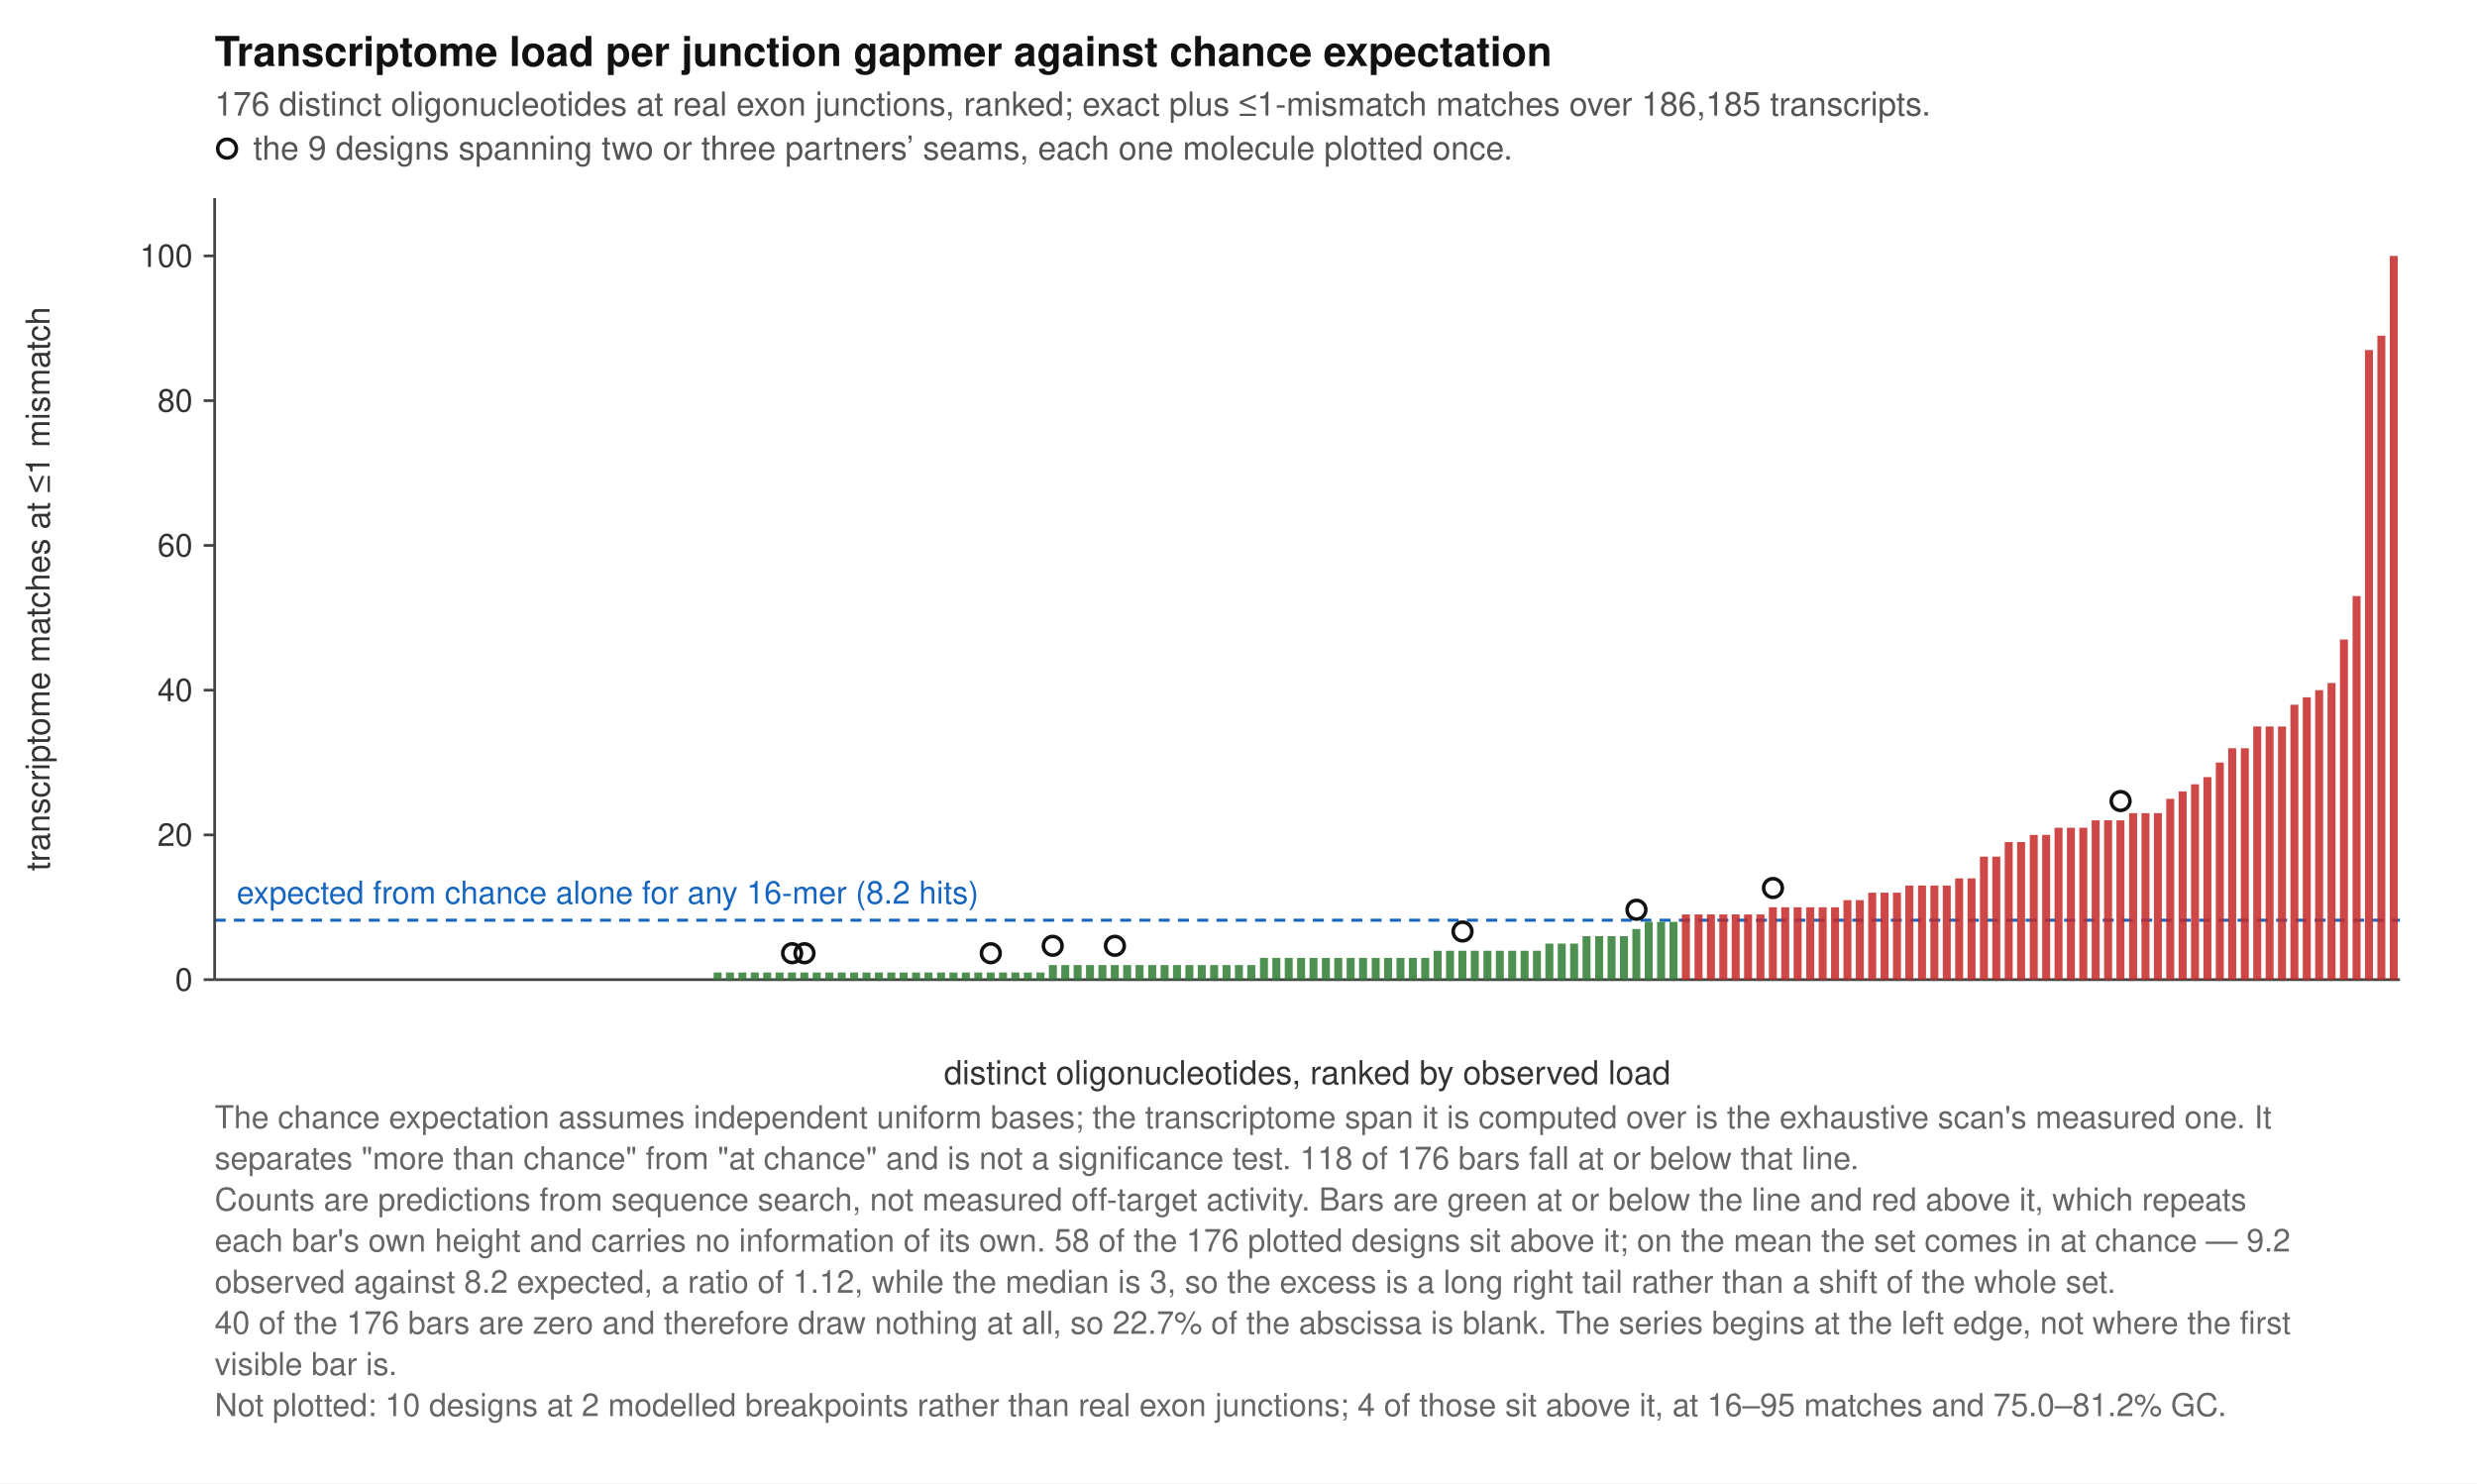
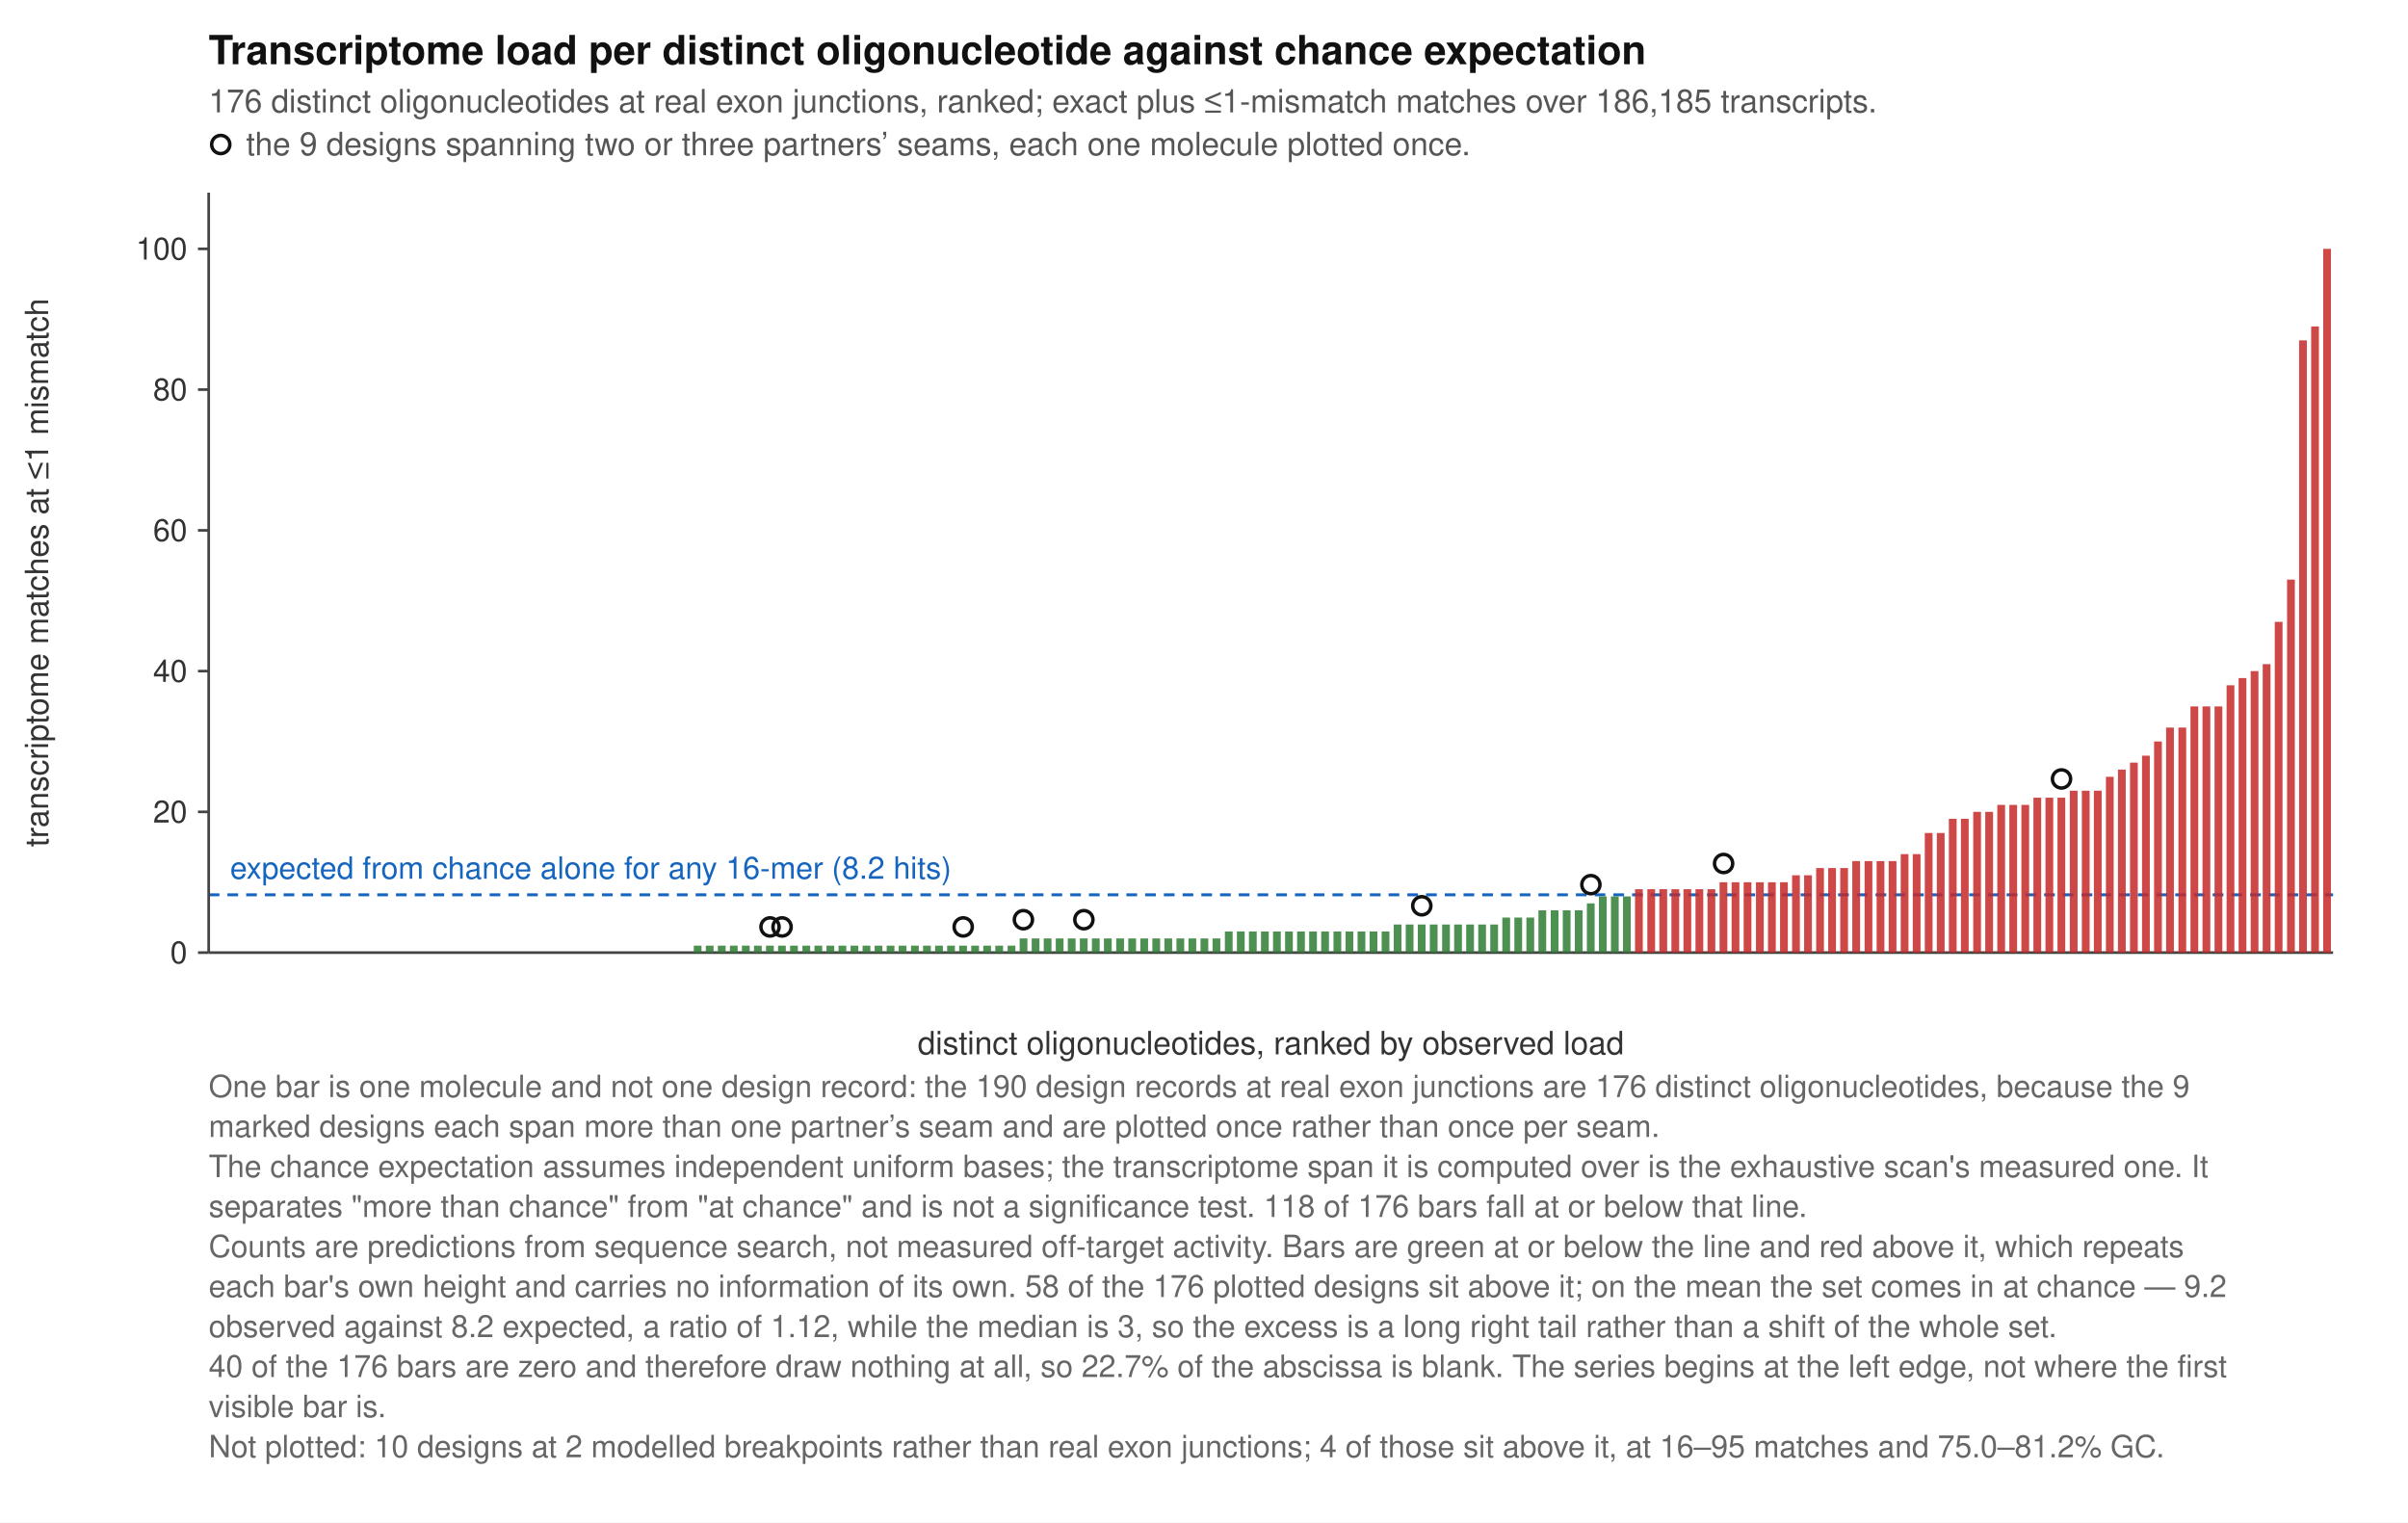
- <svg xmlns="http://www.w3.org/2000/svg" width="900" height="539" viewBox="0 0 900 539" font-family="Helvetica,Arial,sans-serif">
-   <rect width="900" height="539" fill="#ffffff" />
+ <svg xmlns="http://www.w3.org/2000/svg" width="900" height="569" viewBox="0 0 900 569" font-family="Helvetica,Arial,sans-serif">
+   <rect width="900" height="569" fill="#ffffff" />
  <line x1="78" y1="334.4" x2="872" y2="334.4" stroke="#1565c0" stroke-width="1.1" stroke-dasharray="4 3" />
  <text x="86" y="328.4" font-size="11.5" fill="#1565c0">expected from chance alone for any 16-mer (8.2 hits)</text>
  <line x1="78" y1="356" x2="872" y2="356" stroke="#444" stroke-width="1" />
  <line x1="78" y1="72" x2="78" y2="356" stroke="#444" stroke-width="1" />
  <line x1="74" y1="356.0" x2="78" y2="356.0" stroke="#444" />
  <text x="70" y="360.0" font-size="11.5" fill="#333" text-anchor="end">0</text>
  <line x1="74" y1="303.4" x2="78" y2="303.4" stroke="#444" />
  <text x="70" y="307.4" font-size="11.5" fill="#333" text-anchor="end">20</text>
  <line x1="74" y1="250.8" x2="78" y2="250.8" stroke="#444" />
  <text x="70" y="254.8" font-size="11.5" fill="#333" text-anchor="end">40</text>
  <line x1="74" y1="198.2" x2="78" y2="198.2" stroke="#444" />
  <text x="70" y="202.2" font-size="11.5" fill="#333" text-anchor="end">60</text>
  <line x1="74" y1="145.6" x2="78" y2="145.6" stroke="#444" />
  <text x="70" y="149.6" font-size="11.5" fill="#333" text-anchor="end">80</text>
  <line x1="74" y1="93.0" x2="78" y2="93.0" stroke="#444" />
  <text x="70" y="97.0" font-size="11.5" fill="#333" text-anchor="end">100</text>
  <rect x="78.8" y="356.0" width="2.9" height="0.0" fill="#2e7d32" opacity="0.85" />
  <rect x="83.3" y="356.0" width="2.9" height="0.0" fill="#2e7d32" opacity="0.85" />
  <rect x="87.8" y="356.0" width="2.9" height="0.0" fill="#2e7d32" opacity="0.85" />
  <rect x="92.3" y="356.0" width="2.9" height="0.0" fill="#2e7d32" opacity="0.85" />
  <rect x="96.8" y="356.0" width="2.9" height="0.0" fill="#2e7d32" opacity="0.85" />
  <rect x="101.4" y="356.0" width="2.9" height="0.0" fill="#2e7d32" opacity="0.85" />
  <rect x="105.9" y="356.0" width="2.9" height="0.0" fill="#2e7d32" opacity="0.85" />
  <rect x="110.4" y="356.0" width="2.9" height="0.0" fill="#2e7d32" opacity="0.85" />
  <rect x="114.9" y="356.0" width="2.9" height="0.0" fill="#2e7d32" opacity="0.85" />
  <rect x="119.4" y="356.0" width="2.9" height="0.0" fill="#2e7d32" opacity="0.85" />
  <rect x="123.9" y="356.0" width="2.9" height="0.0" fill="#2e7d32" opacity="0.85" />
  <rect x="128.4" y="356.0" width="2.9" height="0.0" fill="#2e7d32" opacity="0.85" />
  <rect x="132.9" y="356.0" width="2.9" height="0.0" fill="#2e7d32" opacity="0.85" />
  <rect x="137.4" y="356.0" width="2.9" height="0.0" fill="#2e7d32" opacity="0.85" />
  <rect x="142.0" y="356.0" width="2.9" height="0.0" fill="#2e7d32" opacity="0.85" />
  <rect x="146.5" y="356.0" width="2.9" height="0.0" fill="#2e7d32" opacity="0.85" />
  <rect x="151.0" y="356.0" width="2.9" height="0.0" fill="#2e7d32" opacity="0.85" />
  <rect x="155.5" y="356.0" width="2.9" height="0.0" fill="#2e7d32" opacity="0.85" />
  <rect x="160.0" y="356.0" width="2.9" height="0.0" fill="#2e7d32" opacity="0.85" />
  <rect x="164.5" y="356.0" width="2.9" height="0.0" fill="#2e7d32" opacity="0.85" />
  <rect x="169.0" y="356.0" width="2.9" height="0.0" fill="#2e7d32" opacity="0.85" />
  <rect x="173.5" y="356.0" width="2.9" height="0.0" fill="#2e7d32" opacity="0.85" />
  <rect x="178.0" y="356.0" width="2.9" height="0.0" fill="#2e7d32" opacity="0.85" />
  <rect x="182.6" y="356.0" width="2.9" height="0.0" fill="#2e7d32" opacity="0.85" />
  <rect x="187.1" y="356.0" width="2.9" height="0.0" fill="#2e7d32" opacity="0.85" />
  <rect x="191.6" y="356.0" width="2.9" height="0.0" fill="#2e7d32" opacity="0.85" />
  <rect x="196.1" y="356.0" width="2.9" height="0.0" fill="#2e7d32" opacity="0.85" />
  <rect x="200.6" y="356.0" width="2.9" height="0.0" fill="#2e7d32" opacity="0.85" />
  <rect x="205.1" y="356.0" width="2.9" height="0.0" fill="#2e7d32" opacity="0.85" />
  <rect x="209.6" y="356.0" width="2.9" height="0.0" fill="#2e7d32" opacity="0.85" />
  <rect x="214.1" y="356.0" width="2.9" height="0.0" fill="#2e7d32" opacity="0.85" />
  <rect x="218.7" y="356.0" width="2.9" height="0.0" fill="#2e7d32" opacity="0.85" />
  <rect x="223.2" y="356.0" width="2.9" height="0.0" fill="#2e7d32" opacity="0.85" />
  <rect x="227.7" y="356.0" width="2.9" height="0.0" fill="#2e7d32" opacity="0.85" />
  <rect x="232.2" y="356.0" width="2.9" height="0.0" fill="#2e7d32" opacity="0.85" />
  <rect x="236.7" y="356.0" width="2.9" height="0.0" fill="#2e7d32" opacity="0.85" />
  <rect x="241.2" y="356.0" width="2.9" height="0.0" fill="#2e7d32" opacity="0.85" />
  <rect x="245.7" y="356.0" width="2.9" height="0.0" fill="#2e7d32" opacity="0.85" />
  <rect x="250.2" y="356.0" width="2.9" height="0.0" fill="#2e7d32" opacity="0.85" />
  <rect x="254.7" y="356.0" width="2.9" height="0.0" fill="#2e7d32" opacity="0.85" />
  <rect x="259.3" y="353.4" width="2.9" height="2.6" fill="#2e7d32" opacity="0.85" />
  <rect x="263.8" y="353.4" width="2.9" height="2.6" fill="#2e7d32" opacity="0.85" />
  <rect x="268.3" y="353.4" width="2.9" height="2.6" fill="#2e7d32" opacity="0.85" />
  <rect x="272.8" y="353.4" width="2.9" height="2.6" fill="#2e7d32" opacity="0.85" />
  <rect x="277.3" y="353.4" width="2.9" height="2.6" fill="#2e7d32" opacity="0.85" />
  <rect x="281.8" y="353.4" width="2.9" height="2.6" fill="#2e7d32" opacity="0.85" />
  <rect x="286.3" y="353.4" width="2.9" height="2.6" fill="#2e7d32" opacity="0.85" />
  <circle cx="287.8" cy="346.4" r="3.4" fill="none" stroke="#111" stroke-width="1.3" />
  <rect x="290.8" y="353.4" width="2.9" height="2.6" fill="#2e7d32" opacity="0.85" />
  <circle cx="292.3" cy="346.4" r="3.4" fill="none" stroke="#111" stroke-width="1.3" />
  <rect x="295.3" y="353.4" width="2.9" height="2.6" fill="#2e7d32" opacity="0.85" />
  <rect x="299.9" y="353.4" width="2.9" height="2.6" fill="#2e7d32" opacity="0.85" />
  <rect x="304.4" y="353.4" width="2.9" height="2.6" fill="#2e7d32" opacity="0.85" />
  <rect x="308.9" y="353.4" width="2.9" height="2.6" fill="#2e7d32" opacity="0.85" />
  <rect x="313.4" y="353.4" width="2.9" height="2.6" fill="#2e7d32" opacity="0.85" />
  <rect x="317.9" y="353.4" width="2.9" height="2.6" fill="#2e7d32" opacity="0.85" />
  <rect x="322.4" y="353.4" width="2.9" height="2.6" fill="#2e7d32" opacity="0.85" />
  <rect x="326.9" y="353.4" width="2.9" height="2.6" fill="#2e7d32" opacity="0.85" />
  <rect x="331.4" y="353.4" width="2.9" height="2.6" fill="#2e7d32" opacity="0.85" />
  <rect x="335.9" y="353.4" width="2.9" height="2.6" fill="#2e7d32" opacity="0.85" />
  <rect x="340.5" y="353.4" width="2.9" height="2.6" fill="#2e7d32" opacity="0.85" />
  <rect x="345.0" y="353.4" width="2.9" height="2.6" fill="#2e7d32" opacity="0.85" />
  <rect x="349.5" y="353.4" width="2.9" height="2.6" fill="#2e7d32" opacity="0.85" />
  <rect x="354.0" y="353.4" width="2.9" height="2.6" fill="#2e7d32" opacity="0.85" />
  <rect x="358.5" y="353.4" width="2.9" height="2.6" fill="#2e7d32" opacity="0.85" />
  <circle cx="360.0" cy="346.4" r="3.4" fill="none" stroke="#111" stroke-width="1.3" />
  <rect x="363.0" y="353.4" width="2.9" height="2.6" fill="#2e7d32" opacity="0.85" />
  <rect x="367.5" y="353.4" width="2.9" height="2.6" fill="#2e7d32" opacity="0.85" />
  <rect x="372.0" y="353.4" width="2.9" height="2.6" fill="#2e7d32" opacity="0.85" />
  <rect x="376.6" y="353.4" width="2.9" height="2.6" fill="#2e7d32" opacity="0.85" />
  <rect x="381.1" y="350.7" width="2.9" height="5.3" fill="#2e7d32" opacity="0.85" />
  <circle cx="382.5" cy="343.7" r="3.4" fill="none" stroke="#111" stroke-width="1.3" />
  <rect x="385.6" y="350.7" width="2.9" height="5.3" fill="#2e7d32" opacity="0.85" />
  <rect x="390.1" y="350.7" width="2.9" height="5.3" fill="#2e7d32" opacity="0.85" />
  <rect x="394.6" y="350.7" width="2.9" height="5.3" fill="#2e7d32" opacity="0.85" />
  <rect x="399.1" y="350.7" width="2.9" height="5.3" fill="#2e7d32" opacity="0.85" />
  <rect x="403.6" y="350.7" width="2.9" height="5.3" fill="#2e7d32" opacity="0.85" />
  <circle cx="405.1" cy="343.7" r="3.4" fill="none" stroke="#111" stroke-width="1.3" />
  <rect x="408.1" y="350.7" width="2.9" height="5.3" fill="#2e7d32" opacity="0.85" />
  <rect x="412.6" y="350.7" width="2.9" height="5.3" fill="#2e7d32" opacity="0.85" />
  <rect x="417.2" y="350.7" width="2.9" height="5.3" fill="#2e7d32" opacity="0.85" />
  <rect x="421.7" y="350.7" width="2.9" height="5.3" fill="#2e7d32" opacity="0.85" />
  <rect x="426.2" y="350.7" width="2.9" height="5.3" fill="#2e7d32" opacity="0.85" />
  <rect x="430.7" y="350.7" width="2.9" height="5.3" fill="#2e7d32" opacity="0.85" />
  <rect x="435.2" y="350.7" width="2.9" height="5.3" fill="#2e7d32" opacity="0.85" />
  <rect x="439.7" y="350.7" width="2.9" height="5.3" fill="#2e7d32" opacity="0.85" />
  <rect x="444.2" y="350.7" width="2.9" height="5.3" fill="#2e7d32" opacity="0.85" />
  <rect x="448.7" y="350.7" width="2.9" height="5.3" fill="#2e7d32" opacity="0.85" />
  <rect x="453.2" y="350.7" width="2.9" height="5.3" fill="#2e7d32" opacity="0.85" />
  <rect x="457.8" y="348.1" width="2.9" height="7.9" fill="#2e7d32" opacity="0.85" />
  <rect x="462.3" y="348.1" width="2.9" height="7.9" fill="#2e7d32" opacity="0.85" />
  <rect x="466.8" y="348.1" width="2.9" height="7.9" fill="#2e7d32" opacity="0.85" />
  <rect x="471.3" y="348.1" width="2.9" height="7.9" fill="#2e7d32" opacity="0.85" />
  <rect x="475.8" y="348.1" width="2.9" height="7.9" fill="#2e7d32" opacity="0.85" />
  <rect x="480.3" y="348.1" width="2.9" height="7.9" fill="#2e7d32" opacity="0.85" />
  <rect x="484.8" y="348.1" width="2.9" height="7.9" fill="#2e7d32" opacity="0.85" />
  <rect x="489.3" y="348.1" width="2.9" height="7.9" fill="#2e7d32" opacity="0.85" />
  <rect x="493.8" y="348.1" width="2.9" height="7.9" fill="#2e7d32" opacity="0.85" />
  <rect x="498.4" y="348.1" width="2.9" height="7.9" fill="#2e7d32" opacity="0.85" />
  <rect x="502.9" y="348.1" width="2.9" height="7.9" fill="#2e7d32" opacity="0.85" />
  <rect x="507.4" y="348.1" width="2.9" height="7.9" fill="#2e7d32" opacity="0.85" />
  <rect x="511.9" y="348.1" width="2.9" height="7.9" fill="#2e7d32" opacity="0.85" />
  <rect x="516.4" y="348.1" width="2.9" height="7.9" fill="#2e7d32" opacity="0.85" />
  <rect x="520.9" y="345.5" width="2.9" height="10.5" fill="#2e7d32" opacity="0.85" />
  <rect x="525.4" y="345.5" width="2.9" height="10.5" fill="#2e7d32" opacity="0.85" />
  <rect x="529.9" y="345.5" width="2.9" height="10.5" fill="#2e7d32" opacity="0.85" />
  <circle cx="531.4" cy="338.5" r="3.4" fill="none" stroke="#111" stroke-width="1.3" />
  <rect x="534.4" y="345.5" width="2.9" height="10.5" fill="#2e7d32" opacity="0.85" />
  <rect x="539.0" y="345.5" width="2.9" height="10.5" fill="#2e7d32" opacity="0.85" />
  <rect x="543.5" y="345.5" width="2.9" height="10.5" fill="#2e7d32" opacity="0.85" />
  <rect x="548.0" y="345.5" width="2.9" height="10.5" fill="#2e7d32" opacity="0.85" />
  <rect x="552.5" y="345.5" width="2.9" height="10.5" fill="#2e7d32" opacity="0.85" />
  <rect x="557.0" y="345.5" width="2.9" height="10.5" fill="#2e7d32" opacity="0.85" />
  <rect x="561.5" y="342.9" width="2.9" height="13.1" fill="#2e7d32" opacity="0.85" />
  <rect x="566.0" y="342.9" width="2.9" height="13.1" fill="#2e7d32" opacity="0.85" />
  <rect x="570.5" y="342.9" width="2.9" height="13.1" fill="#2e7d32" opacity="0.85" />
  <rect x="575.0" y="340.2" width="2.9" height="15.8" fill="#2e7d32" opacity="0.85" />
  <rect x="579.6" y="340.2" width="2.9" height="15.8" fill="#2e7d32" opacity="0.85" />
  <rect x="584.1" y="340.2" width="2.9" height="15.8" fill="#2e7d32" opacity="0.85" />
  <rect x="588.6" y="340.2" width="2.9" height="15.8" fill="#2e7d32" opacity="0.85" />
  <rect x="593.1" y="337.6" width="2.9" height="18.4" fill="#2e7d32" opacity="0.85" />
  <circle cx="594.6" cy="330.6" r="3.4" fill="none" stroke="#111" stroke-width="1.3" />
  <rect x="597.6" y="335.0" width="2.9" height="21.0" fill="#2e7d32" opacity="0.85" />
  <rect x="602.1" y="335.0" width="2.9" height="21.0" fill="#2e7d32" opacity="0.85" />
  <rect x="606.6" y="335.0" width="2.9" height="21.0" fill="#2e7d32" opacity="0.85" />
  <rect x="611.1" y="332.3" width="2.9" height="23.7" fill="#c62828" opacity="0.85" />
  <rect x="615.7" y="332.3" width="2.9" height="23.7" fill="#c62828" opacity="0.85" />
  <rect x="620.2" y="332.3" width="2.9" height="23.7" fill="#c62828" opacity="0.85" />
  <rect x="624.7" y="332.3" width="2.9" height="23.7" fill="#c62828" opacity="0.85" />
  <rect x="629.2" y="332.3" width="2.9" height="23.7" fill="#c62828" opacity="0.85" />
  <rect x="633.7" y="332.3" width="2.9" height="23.7" fill="#c62828" opacity="0.85" />
  <rect x="638.2" y="332.3" width="2.9" height="23.7" fill="#c62828" opacity="0.85" />
  <rect x="642.7" y="329.7" width="2.9" height="26.3" fill="#c62828" opacity="0.85" />
  <circle cx="644.2" cy="322.7" r="3.4" fill="none" stroke="#111" stroke-width="1.3" />
  <rect x="647.2" y="329.7" width="2.9" height="26.3" fill="#c62828" opacity="0.85" />
  <rect x="651.7" y="329.7" width="2.9" height="26.3" fill="#c62828" opacity="0.85" />
  <rect x="656.3" y="329.7" width="2.9" height="26.3" fill="#c62828" opacity="0.85" />
  <rect x="660.8" y="329.7" width="2.9" height="26.3" fill="#c62828" opacity="0.85" />
  <rect x="665.3" y="329.7" width="2.9" height="26.3" fill="#c62828" opacity="0.85" />
  <rect x="669.8" y="327.1" width="2.9" height="28.9" fill="#c62828" opacity="0.85" />
  <rect x="674.3" y="327.1" width="2.9" height="28.9" fill="#c62828" opacity="0.85" />
  <rect x="678.8" y="324.4" width="2.9" height="31.6" fill="#c62828" opacity="0.85" />
  <rect x="683.3" y="324.4" width="2.9" height="31.6" fill="#c62828" opacity="0.85" />
  <rect x="687.8" y="324.4" width="2.9" height="31.6" fill="#c62828" opacity="0.85" />
  <rect x="692.3" y="321.8" width="2.9" height="34.2" fill="#c62828" opacity="0.85" />
  <rect x="696.9" y="321.8" width="2.9" height="34.2" fill="#c62828" opacity="0.85" />
  <rect x="701.4" y="321.8" width="2.9" height="34.2" fill="#c62828" opacity="0.85" />
  <rect x="705.9" y="321.8" width="2.9" height="34.2" fill="#c62828" opacity="0.85" />
  <rect x="710.4" y="319.2" width="2.9" height="36.8" fill="#c62828" opacity="0.85" />
  <rect x="714.9" y="319.2" width="2.9" height="36.8" fill="#c62828" opacity="0.85" />
  <rect x="719.4" y="311.3" width="2.9" height="44.7" fill="#c62828" opacity="0.85" />
  <rect x="723.9" y="311.3" width="2.9" height="44.7" fill="#c62828" opacity="0.85" />
  <rect x="728.4" y="306.0" width="2.9" height="50.0" fill="#c62828" opacity="0.85" />
  <rect x="732.9" y="306.0" width="2.9" height="50.0" fill="#c62828" opacity="0.85" />
  <rect x="737.5" y="303.4" width="2.9" height="52.6" fill="#c62828" opacity="0.85" />
  <rect x="742.0" y="303.4" width="2.9" height="52.6" fill="#c62828" opacity="0.85" />
  <rect x="746.5" y="300.8" width="2.9" height="55.2" fill="#c62828" opacity="0.85" />
  <rect x="751.0" y="300.8" width="2.9" height="55.2" fill="#c62828" opacity="0.85" />
  <rect x="755.5" y="300.8" width="2.9" height="55.2" fill="#c62828" opacity="0.85" />
  <rect x="760.0" y="298.1" width="2.9" height="57.9" fill="#c62828" opacity="0.85" />
  <rect x="764.5" y="298.1" width="2.9" height="57.9" fill="#c62828" opacity="0.85" />
  <rect x="769.0" y="298.1" width="2.9" height="57.9" fill="#c62828" opacity="0.85" />
  <circle cx="770.5" cy="291.1" r="3.4" fill="none" stroke="#111" stroke-width="1.3" />
  <rect x="773.6" y="295.5" width="2.9" height="60.5" fill="#c62828" opacity="0.85" />
  <rect x="778.1" y="295.5" width="2.9" height="60.5" fill="#c62828" opacity="0.85" />
  <rect x="782.6" y="295.5" width="2.9" height="60.5" fill="#c62828" opacity="0.85" />
  <rect x="787.1" y="290.3" width="2.9" height="65.7" fill="#c62828" opacity="0.85" />
  <rect x="791.6" y="287.6" width="2.9" height="68.4" fill="#c62828" opacity="0.85" />
  <rect x="796.1" y="285.0" width="2.9" height="71.0" fill="#c62828" opacity="0.85" />
  <rect x="800.6" y="282.4" width="2.9" height="73.6" fill="#c62828" opacity="0.85" />
  <rect x="805.1" y="277.1" width="2.9" height="78.9" fill="#c62828" opacity="0.85" />
  <rect x="809.6" y="271.9" width="2.9" height="84.1" fill="#c62828" opacity="0.85" />
  <rect x="814.2" y="271.9" width="2.9" height="84.1" fill="#c62828" opacity="0.85" />
  <rect x="818.7" y="264.0" width="2.9" height="92.0" fill="#c62828" opacity="0.85" />
  <rect x="823.2" y="264.0" width="2.9" height="92.0" fill="#c62828" opacity="0.85" />
  <rect x="827.7" y="264.0" width="2.9" height="92.0" fill="#c62828" opacity="0.85" />
  <rect x="832.2" y="256.1" width="2.9" height="99.9" fill="#c62828" opacity="0.85" />
  <rect x="836.7" y="253.4" width="2.9" height="102.6" fill="#c62828" opacity="0.85" />
  <rect x="841.2" y="250.8" width="2.9" height="105.2" fill="#c62828" opacity="0.85" />
  <rect x="845.7" y="248.2" width="2.9" height="107.8" fill="#c62828" opacity="0.85" />
  <rect x="850.2" y="232.4" width="2.9" height="123.6" fill="#c62828" opacity="0.85" />
  <rect x="854.8" y="216.6" width="2.9" height="139.4" fill="#c62828" opacity="0.85" />
  <rect x="859.3" y="127.2" width="2.9" height="228.8" fill="#c62828" opacity="0.85" />
  <rect x="863.8" y="122.0" width="2.9" height="234.0" fill="#c62828" opacity="0.85" />
  <rect x="868.3" y="93.0" width="2.9" height="263.0" fill="#c62828" opacity="0.85" />
-   <text x="78" y="24" font-size="15" fill="#111" font-weight="600">Transcriptome load per junction gapmer against chance expectation</text>
+   <text x="78" y="24" font-size="15" fill="#111" font-weight="600">Transcriptome load per distinct oligonucleotide against chance expectation</text>
  <text x="78" y="42" font-size="12" fill="#555">176 distinct oligonucleotides at real exon junctions, ranked; exact plus ≤1-mismatch matches over 186,185 transcripts.</text>
  <circle cx="82.5" cy="54" r="3.4" fill="none" stroke="#111" stroke-width="1.3" />
  <text x="92" y="58" font-size="12" fill="#555">the 9 designs spanning two or three partners’ seams, each one molecule plotted once.</text>
  <text x="475" y="394" font-size="12" fill="#333" text-anchor="middle">distinct oligonucleotides, ranked by observed load</text>
  <text x="18" y="214" font-size="12" fill="#333" text-anchor="middle" transform="rotate(-90 18 214)">transcriptome matches at ≤1 mismatch</text>
-   <text x="78" y="410.0" font-size="11.5" fill="#666">The chance expectation assumes independent uniform bases; the transcriptome span it is computed over is the exhaustive scan's measured one. It</text>
-   <text x="78" y="424.9" font-size="11.5" fill="#666">separates "more than chance" from "at chance" and is not a significance test. 118 of 176 bars fall at or below that line.</text>
-   <text x="78" y="439.9" font-size="11.5" fill="#666">Counts are predictions from sequence search, not measured off-target activity. Bars are green at or below the line and red above it, which repeats</text>
-   <text x="78" y="454.8" font-size="11.5" fill="#666">each bar's own height and carries no information of its own. 58 of the 176 plotted designs sit above it; on the mean the set comes in at chance — 9.2</text>
-   <text x="78" y="469.8" font-size="11.5" fill="#666">observed against 8.2 expected, a ratio of 1.12, while the median is 3, so the excess is a long right tail rather than a shift of the whole set.</text>
-   <text x="78" y="484.7" font-size="11.5" fill="#666">40 of the 176 bars are zero and therefore draw nothing at all, so 22.7% of the abscissa is blank. The series begins at the left edge, not where the first</text>
-   <text x="78" y="499.7" font-size="11.5" fill="#666">visible bar is.</text>
-   <text x="78" y="514.6" font-size="11.5" fill="#666">Not plotted: 10 designs at 2 modelled breakpoints rather than real exon junctions; 4 of those sit above it, at 16–95 matches and 75.0–81.2% GC.</text>
+   <text x="78" y="410.0" font-size="11.5" fill="#666">One bar is one molecule and not one design record: the 190 design records at real exon junctions are 176 distinct oligonucleotides, because the 9</text>
+   <text x="78" y="424.9" font-size="11.5" fill="#666">marked designs each span more than one partner’s seam and are plotted once rather than once per seam.</text>
+   <text x="78" y="439.9" font-size="11.5" fill="#666">The chance expectation assumes independent uniform bases; the transcriptome span it is computed over is the exhaustive scan's measured one. It</text>
+   <text x="78" y="454.8" font-size="11.5" fill="#666">separates "more than chance" from "at chance" and is not a significance test. 118 of 176 bars fall at or below that line.</text>
+   <text x="78" y="469.8" font-size="11.5" fill="#666">Counts are predictions from sequence search, not measured off-target activity. Bars are green at or below the line and red above it, which repeats</text>
+   <text x="78" y="484.7" font-size="11.5" fill="#666">each bar's own height and carries no information of its own. 58 of the 176 plotted designs sit above it; on the mean the set comes in at chance — 9.2</text>
+   <text x="78" y="499.7" font-size="11.5" fill="#666">observed against 8.2 expected, a ratio of 1.12, while the median is 3, so the excess is a long right tail rather than a shift of the whole set.</text>
+   <text x="78" y="514.6" font-size="11.5" fill="#666">40 of the 176 bars are zero and therefore draw nothing at all, so 22.7% of the abscissa is blank. The series begins at the left edge, not where the first</text>
+   <text x="78" y="529.6" font-size="11.5" fill="#666">visible bar is.</text>
+   <text x="78" y="544.6" font-size="11.5" fill="#666">Not plotted: 10 designs at 2 modelled breakpoints rather than real exon junctions; 4 of those sit above it, at 16–95 matches and 75.0–81.2% GC.</text>
</svg>
